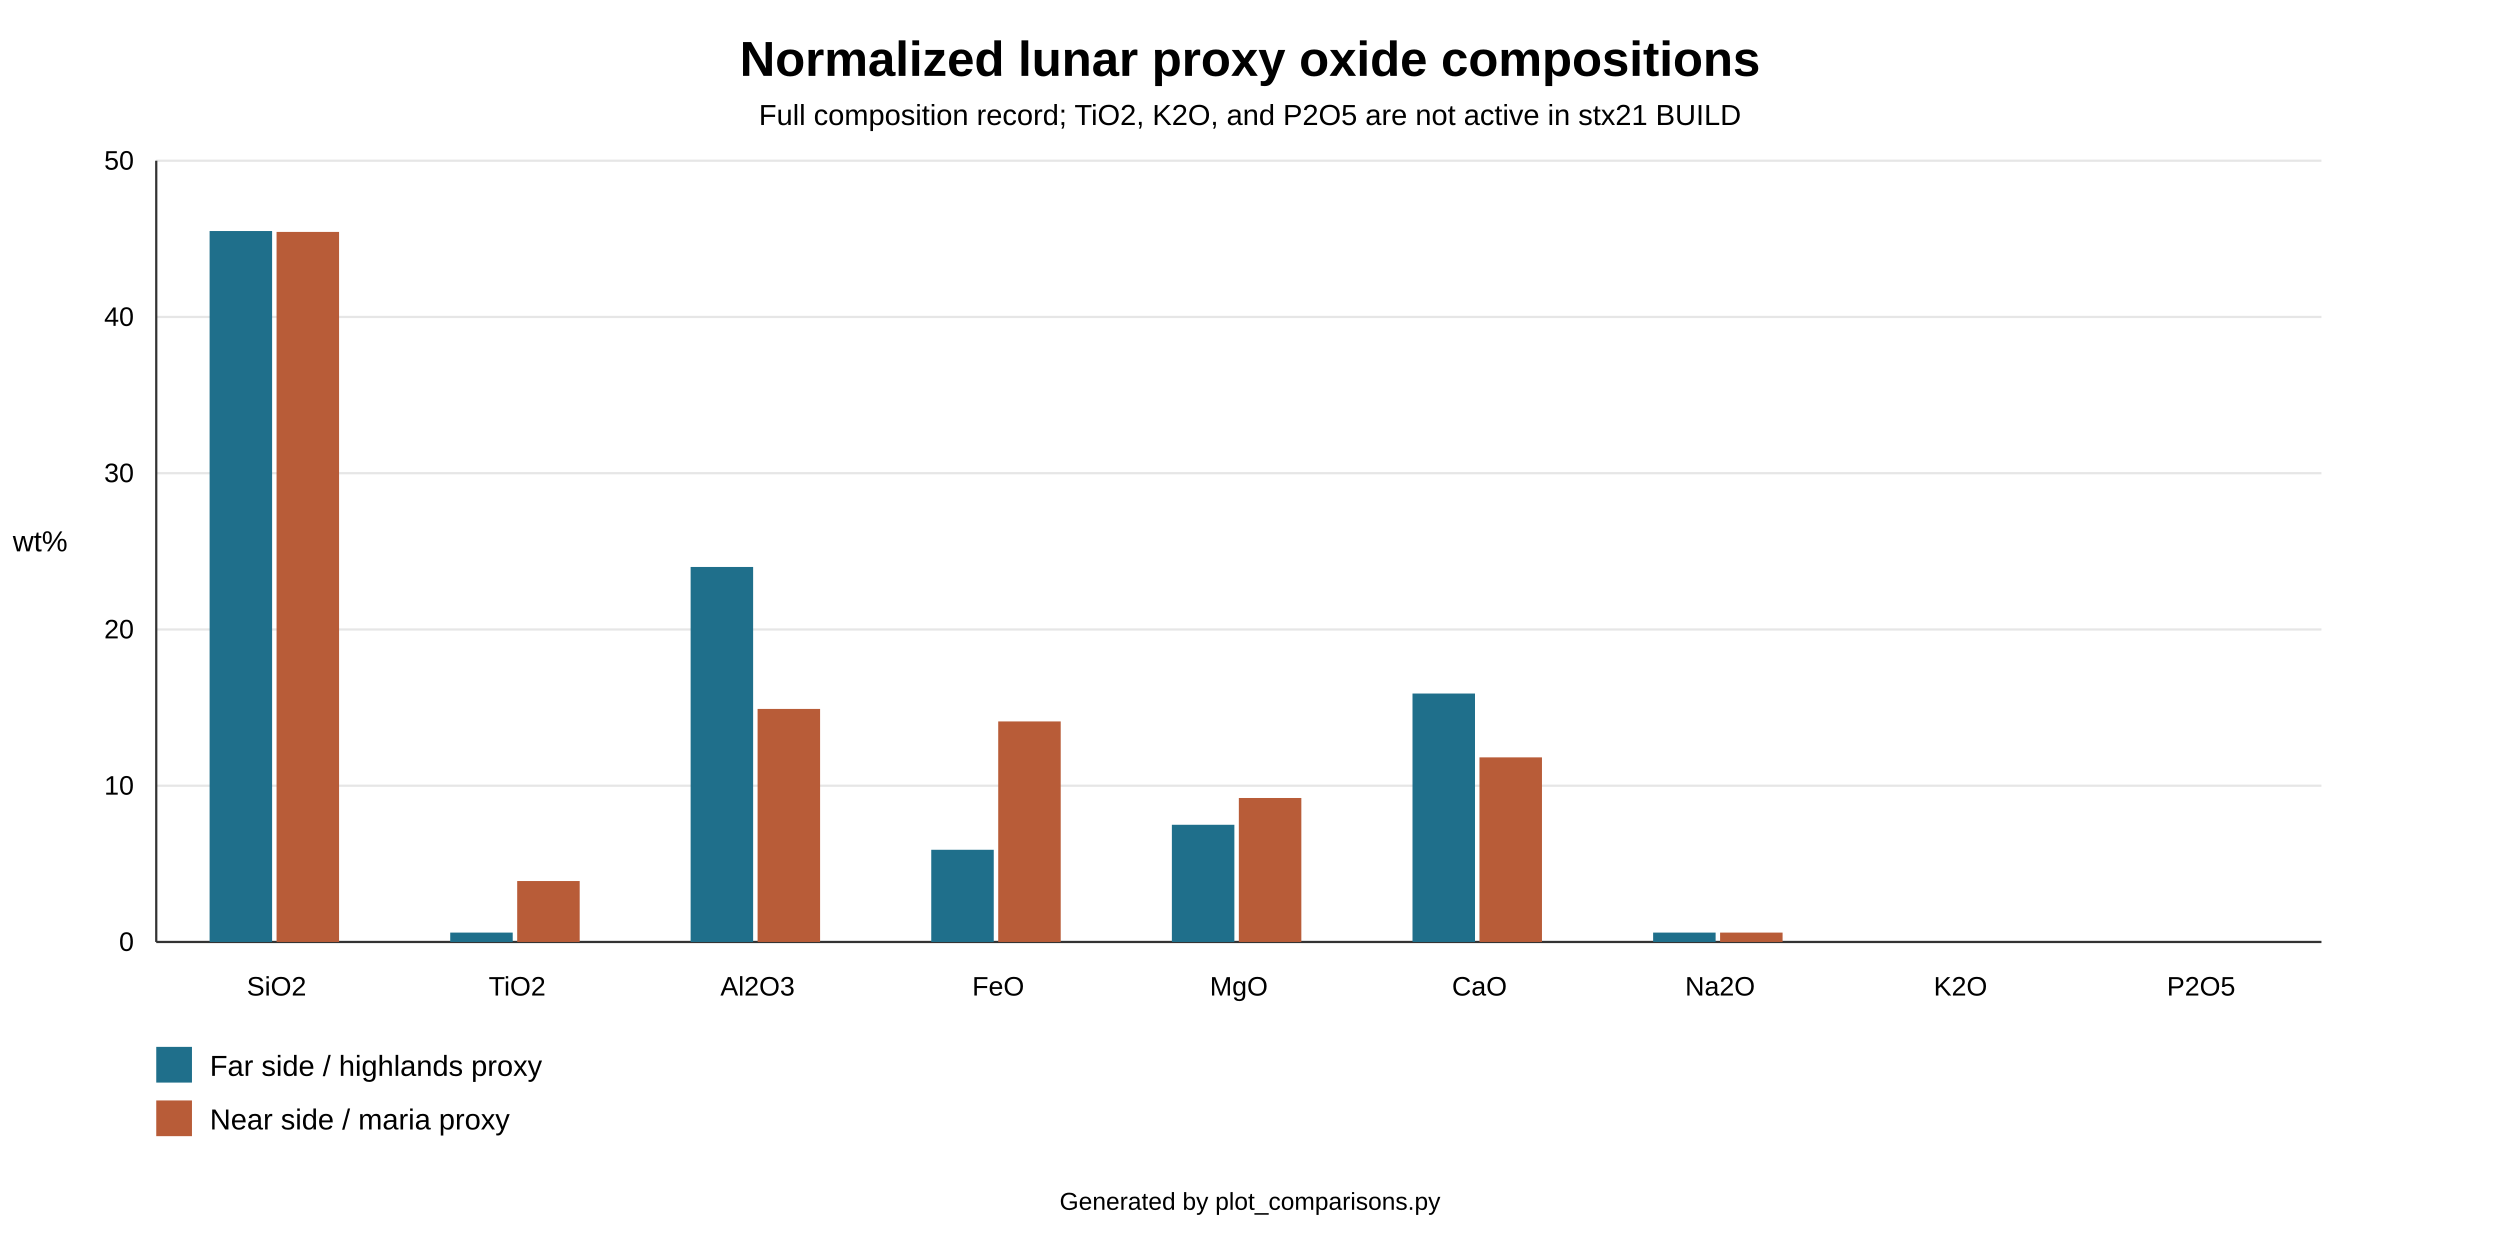
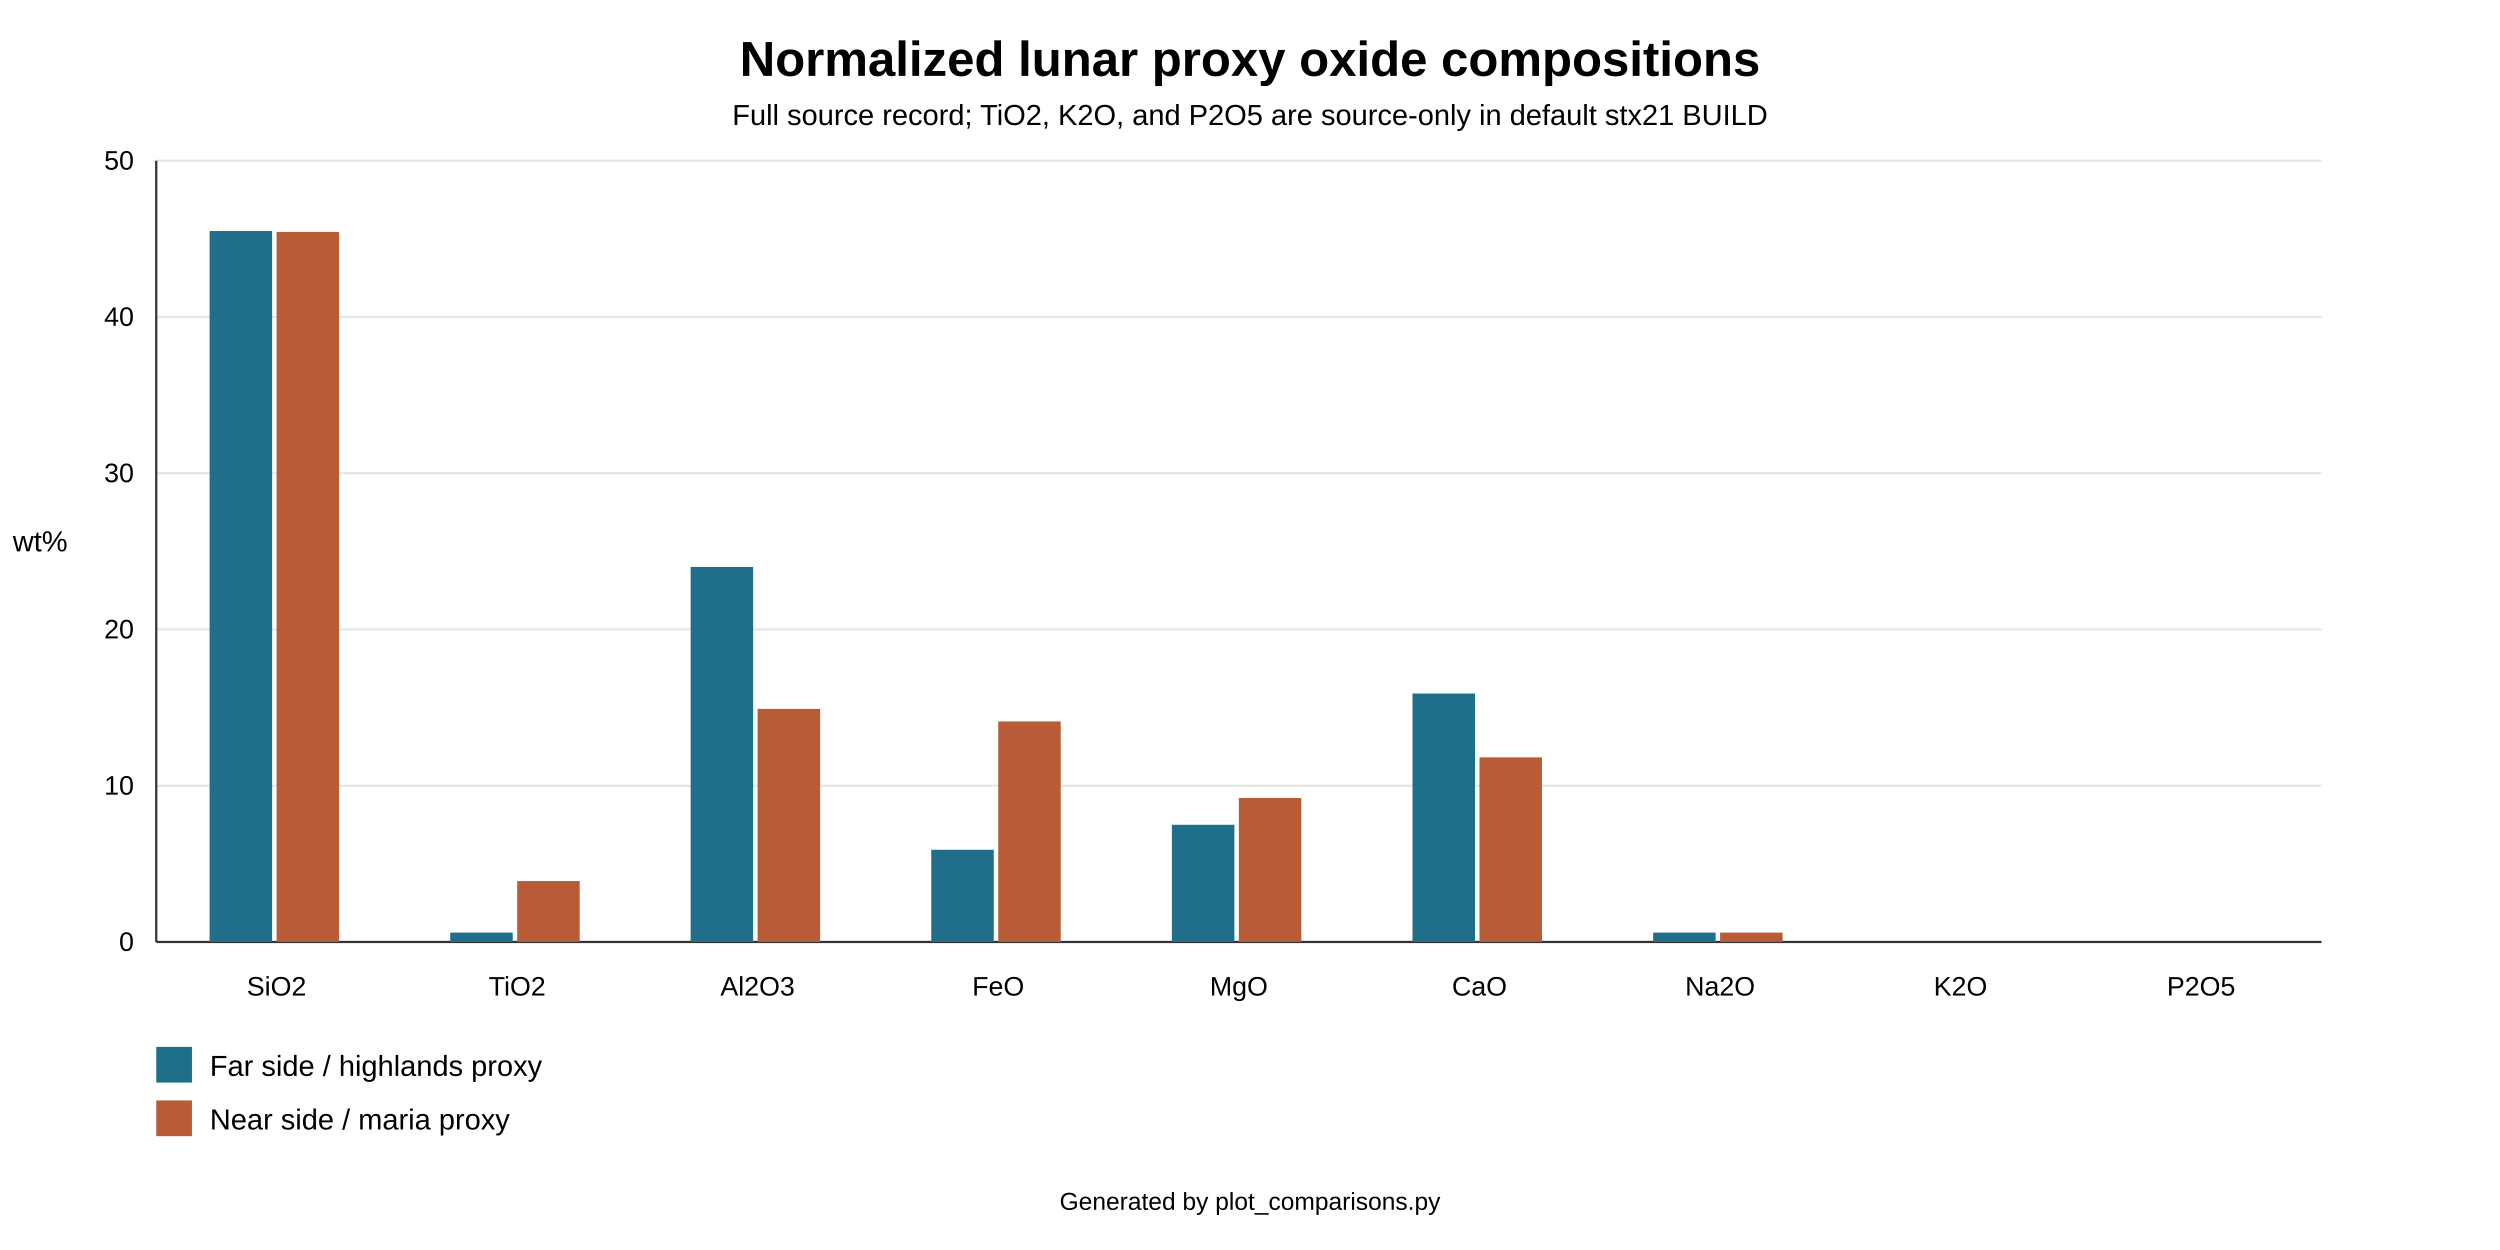
<svg xmlns="http://www.w3.org/2000/svg" width="1120" height="560" viewBox="0 0 1120 560">
  <rect width="100%" height="100%" fill="#ffffff" />
  <text x="560.0" y="34.0" font-family="Arial, sans-serif" font-size="22" text-anchor="middle" font-weight="bold">Normalized lunar proxy oxide compositions</text>
-   <text x="560.0" y="56.0" font-family="Arial, sans-serif" font-size="13" text-anchor="middle" font-weight="normal">Full composition record; TiO2, K2O, and P2O5 are not active in stx21 BUILD</text>
+   <text x="560.0" y="56.0" font-family="Arial, sans-serif" font-size="13" text-anchor="middle" font-weight="normal">Full source record; TiO2, K2O, and P2O5 are source-only in default stx21 BUILD</text>
  <line x1="70" y1="422.0" x2="1040" y2="422.0" stroke="#e6e6e6" />
  <text x="60.0" y="426.0" font-family="Arial, sans-serif" font-size="12" text-anchor="end" font-weight="normal">0</text>
  <line x1="70" y1="352.0" x2="1040" y2="352.0" stroke="#e6e6e6" />
  <text x="60.0" y="356.0" font-family="Arial, sans-serif" font-size="12" text-anchor="end" font-weight="normal">10</text>
  <line x1="70" y1="282.0" x2="1040" y2="282.0" stroke="#e6e6e6" />
  <text x="60.0" y="286.0" font-family="Arial, sans-serif" font-size="12" text-anchor="end" font-weight="normal">20</text>
  <line x1="70" y1="212.0" x2="1040" y2="212.0" stroke="#e6e6e6" />
  <text x="60.0" y="216.0" font-family="Arial, sans-serif" font-size="12" text-anchor="end" font-weight="normal">30</text>
  <line x1="70" y1="142.0" x2="1040" y2="142.0" stroke="#e6e6e6" />
  <text x="60.0" y="146.0" font-family="Arial, sans-serif" font-size="12" text-anchor="end" font-weight="normal">40</text>
  <line x1="70" y1="72.0" x2="1040" y2="72.0" stroke="#e6e6e6" />
  <text x="60.0" y="76.0" font-family="Arial, sans-serif" font-size="12" text-anchor="end" font-weight="normal">50</text>
  <line x1="70" y1="422" x2="1040" y2="422" stroke="#333" />
  <line x1="70" y1="72" x2="70" y2="422" stroke="#333" />
  <text x="18.0" y="247.0" font-family="Arial, sans-serif" font-size="13" text-anchor="middle" font-weight="normal">wt%</text>
  <text x="123.9" y="446.0" font-family="Arial, sans-serif" font-size="12" text-anchor="middle" font-weight="normal">SiO2</text>
  <rect x="93.9" y="103.5" width="28.0" height="318.5" fill="#1f6f8b" />
  <rect x="123.9" y="103.9" width="28.0" height="318.1" fill="#b85c38" />
  <text x="231.7" y="446.0" font-family="Arial, sans-serif" font-size="12" text-anchor="middle" font-weight="normal">TiO2</text>
  <rect x="201.7" y="417.8" width="28.0" height="4.2" fill="#1f6f8b" />
  <rect x="231.7" y="394.7" width="28.0" height="27.3" fill="#b85c38" />
  <text x="339.4" y="446.0" font-family="Arial, sans-serif" font-size="12" text-anchor="middle" font-weight="normal">Al2O3</text>
  <rect x="309.4" y="254.0" width="28.0" height="168.0" fill="#1f6f8b" />
  <rect x="339.4" y="317.6" width="28.0" height="104.4" fill="#b85c38" />
  <text x="447.2" y="446.0" font-family="Arial, sans-serif" font-size="12" text-anchor="middle" font-weight="normal">FeO</text>
  <rect x="417.2" y="380.7" width="28.0" height="41.3" fill="#1f6f8b" />
  <rect x="447.2" y="323.2" width="28.0" height="98.8" fill="#b85c38" />
  <text x="555.0" y="446.0" font-family="Arial, sans-serif" font-size="12" text-anchor="middle" font-weight="normal">MgO</text>
  <rect x="525.0" y="369.5" width="28.0" height="52.5" fill="#1f6f8b" />
  <rect x="555.0" y="357.5" width="28.0" height="64.5" fill="#b85c38" />
  <text x="662.8" y="446.0" font-family="Arial, sans-serif" font-size="12" text-anchor="middle" font-weight="normal">CaO</text>
  <rect x="632.8" y="310.7" width="28.0" height="111.3" fill="#1f6f8b" />
  <rect x="662.8" y="339.3" width="28.0" height="82.7" fill="#b85c38" />
  <text x="770.6" y="446.0" font-family="Arial, sans-serif" font-size="12" text-anchor="middle" font-weight="normal">Na2O</text>
  <rect x="740.6" y="417.8" width="28.0" height="4.2" fill="#1f6f8b" />
  <rect x="770.6" y="417.8" width="28.0" height="4.2" fill="#b85c38" />
  <text x="878.3" y="446.0" font-family="Arial, sans-serif" font-size="12" text-anchor="middle" font-weight="normal">K2O</text>
  <rect x="848.3" y="422.0" width="28.0" height="0.0" fill="#1f6f8b" />
  <rect x="878.3" y="422.0" width="28.0" height="0.0" fill="#b85c38" />
  <text x="986.1" y="446.0" font-family="Arial, sans-serif" font-size="12" text-anchor="middle" font-weight="normal">P2O5</text>
  <rect x="956.1" y="422.0" width="28.0" height="0.0" fill="#1f6f8b" />
  <rect x="986.1" y="422.0" width="28.0" height="0.0" fill="#b85c38" />
  <rect x="70" y="469" width="16" height="16" fill="#1f6f8b" />
  <text x="94.0" y="482.0" font-family="Arial, sans-serif" font-size="13" text-anchor="start" font-weight="normal">Far side / highlands proxy</text>
  <rect x="70" y="493" width="16" height="16" fill="#b85c38" />
  <text x="94.0" y="506.0" font-family="Arial, sans-serif" font-size="13" text-anchor="start" font-weight="normal">Near side / maria proxy</text>
  <text x="560.0" y="542.0" font-family="Arial, sans-serif" font-size="11" text-anchor="middle" font-weight="normal">Generated by plot_comparisons.py</text>
</svg>
